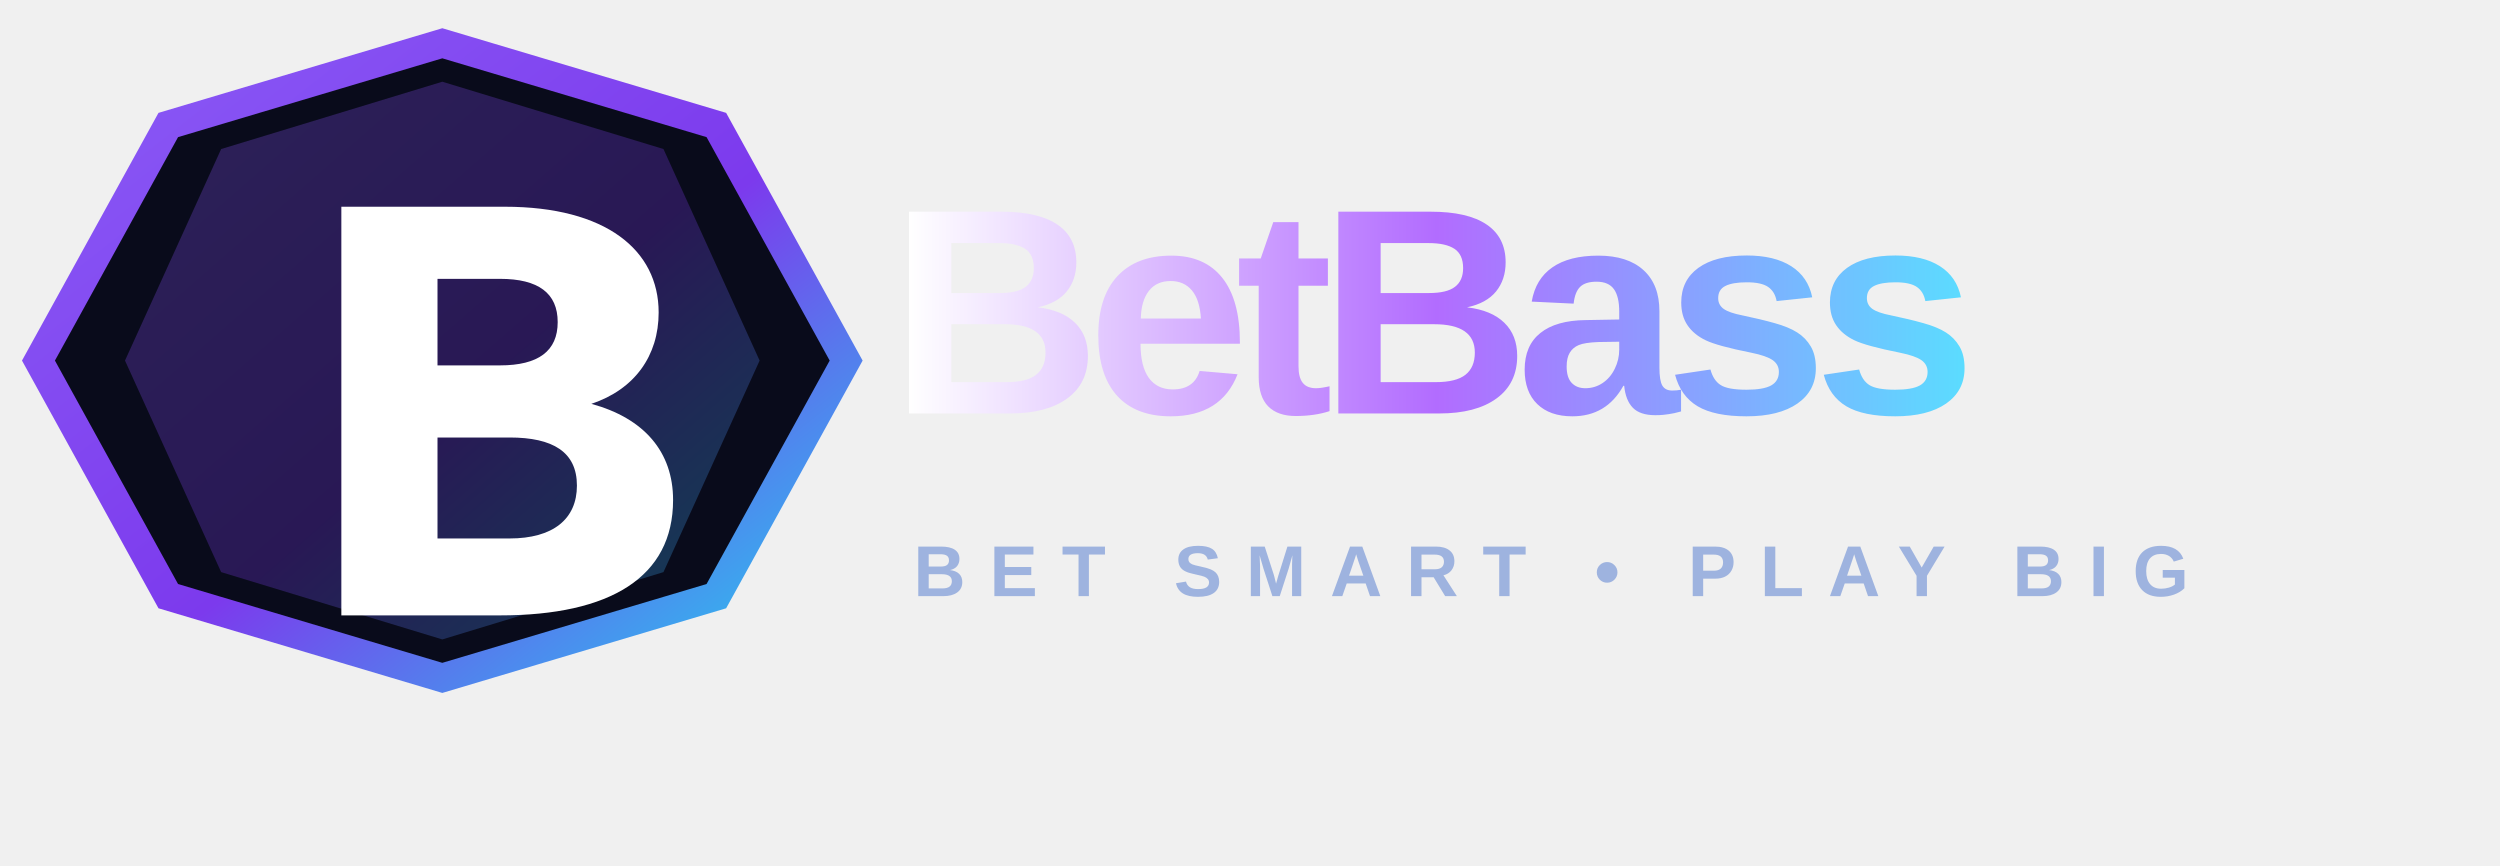
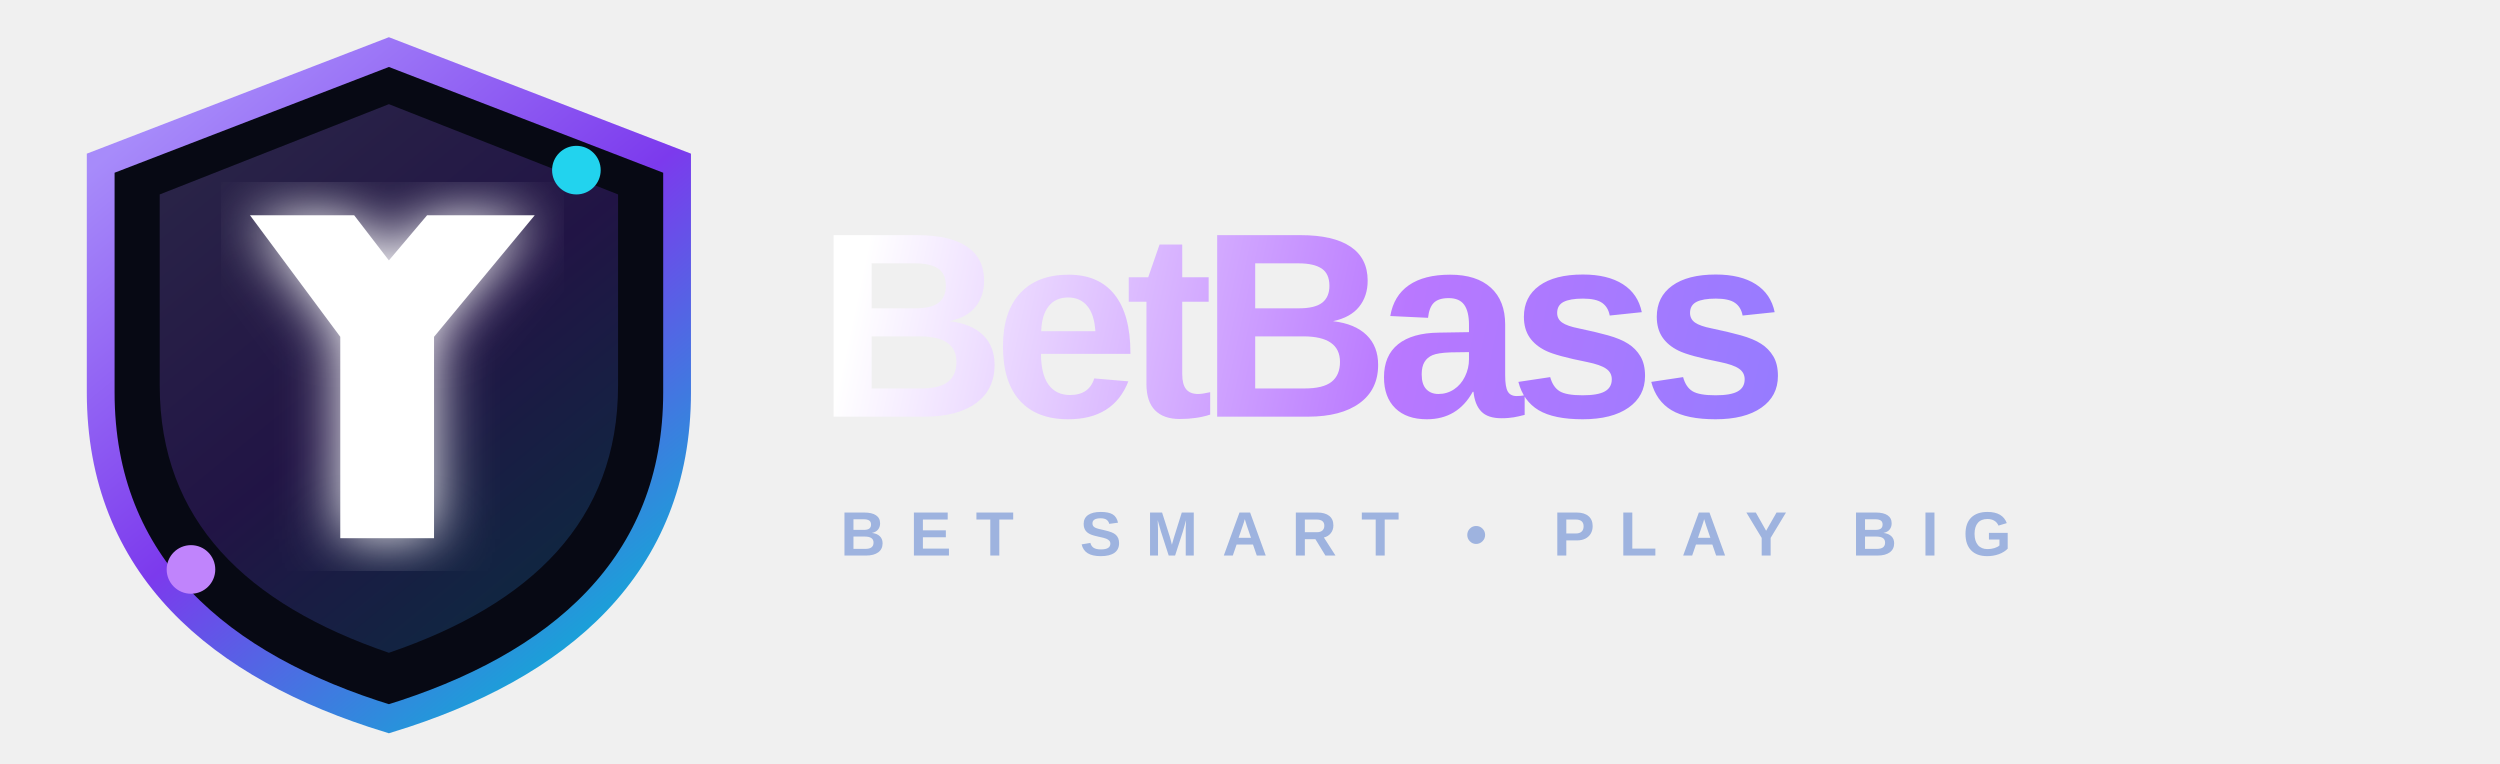
- <svg xmlns="http://www.w3.org/2000/svg" viewBox="0 0 520 180">
+ <svg xmlns="http://www.w3.org/2000/svg" viewBox="0 0 720 220" role="img" aria-label="BetBass">
  <defs>
-     <linearGradient id="g" x1="0" y1="0" x2="1" y2="1">
-       <stop offset="0" stop-color="#8b5cf6" />
-       <stop offset=".55" stop-color="#7c3aed" />
-       <stop offset="1" stop-color="#22d3ee" />
+     <linearGradient id="shield" x1="55" y1="25" x2="190" y2="190" gradientUnits="userSpaceOnUse">
+       <stop stop-color="#a78bfa" />
+       <stop offset=".48" stop-color="#7c3aed" />
+       <stop offset="1" stop-color="#06b6d4" />
    </linearGradient>
-     <linearGradient id="t" x1="0" y1="0" x2="1" y2="0">
+     <linearGradient id="word" x1="250" y1="70" x2="650" y2="155" gradientUnits="userSpaceOnUse">
      <stop stop-color="#fff" />
-       <stop offset=".5" stop-color="#b26cff" />
-       <stop offset="1" stop-color="#5bdcff" />
+       <stop offset=".38" stop-color="#b978ff" />
+       <stop offset=".72" stop-color="#8d7cff" />
+       <stop offset="1" stop-color="#55dcff" />
    </linearGradient>
+     <filter id="glow">
+       <feGaussianBlur stdDeviation="8" result="blur" />
+       <feMerge>
+         <feMergeNode in="blur" />
+         <feMergeNode in="SourceGraphic" />
+       </feMerge>
+     </filter>
  </defs>
-   <path d="M35 26 92 9l57 17 27 49-27 49-57 17-57-17L8 75z" fill="#090b1b" stroke="url(#g)" stroke-width="6" />
-   <path d="M46 31 92 17l46 14 20 44-20 44-46 14-46-14L26 75z" fill="url(#g)" opacity=".28" />
-   <path d="M71 43h34c21 0 32 9 32 22 0 9-5 16-14 19 11 3 17 10 17 20 0 16-13 24-36 24H71zm20 15v18h13c8 0 12-3 12-9 0-6-4-9-12-9zm0 33v21h15c9 0 14-4 14-11 0-7-5-10-14-10z" fill="#fff" />
-   <text x="185" y="86" font-family="Arial,Helvetica,sans-serif" font-size="61" font-weight="900" letter-spacing="-3" fill="url(#t)">BetBass</text>
-   <text x="190" y="124" font-family="Arial,Helvetica,sans-serif" font-size="15" font-weight="700" letter-spacing="5" fill="#9eb3df">BET SMART  •  PLAY BIG</text>
+   <path d="M112 15 195 47v66c0 50-34 79-83 94-49-15-83-44-83-94V47l83-32Z" fill="#070914" stroke="url(#shield)" stroke-width="8" />
+   <path d="M112 30 178 56v55c0 39-25 63-66 77-41-14-66-38-66-77V56l66-26Z" fill="url(#shield)" opacity=".23" />
+   <path d="M72 62h30l10 13 11-13h31l-29 35v58h-27V97L72 62Z" fill="#fff" filter="url(#glow)" />
+   <circle cx="166" cy="49" r="7" fill="#22d3ee" />
+   <circle cx="55" cy="164" r="7" fill="#c084fc" />
+   <text x="235" y="120" font-family="Arial,Helvetica,sans-serif" font-size="76" font-weight="900" letter-spacing="-4" fill="url(#word)">BetBass</text>
+   <text x="242" y="160" font-family="Arial,Helvetica,sans-serif" font-size="18" font-weight="800" letter-spacing="7" fill="#9eb3df">BET SMART • PLAY BIG</text>
</svg>
